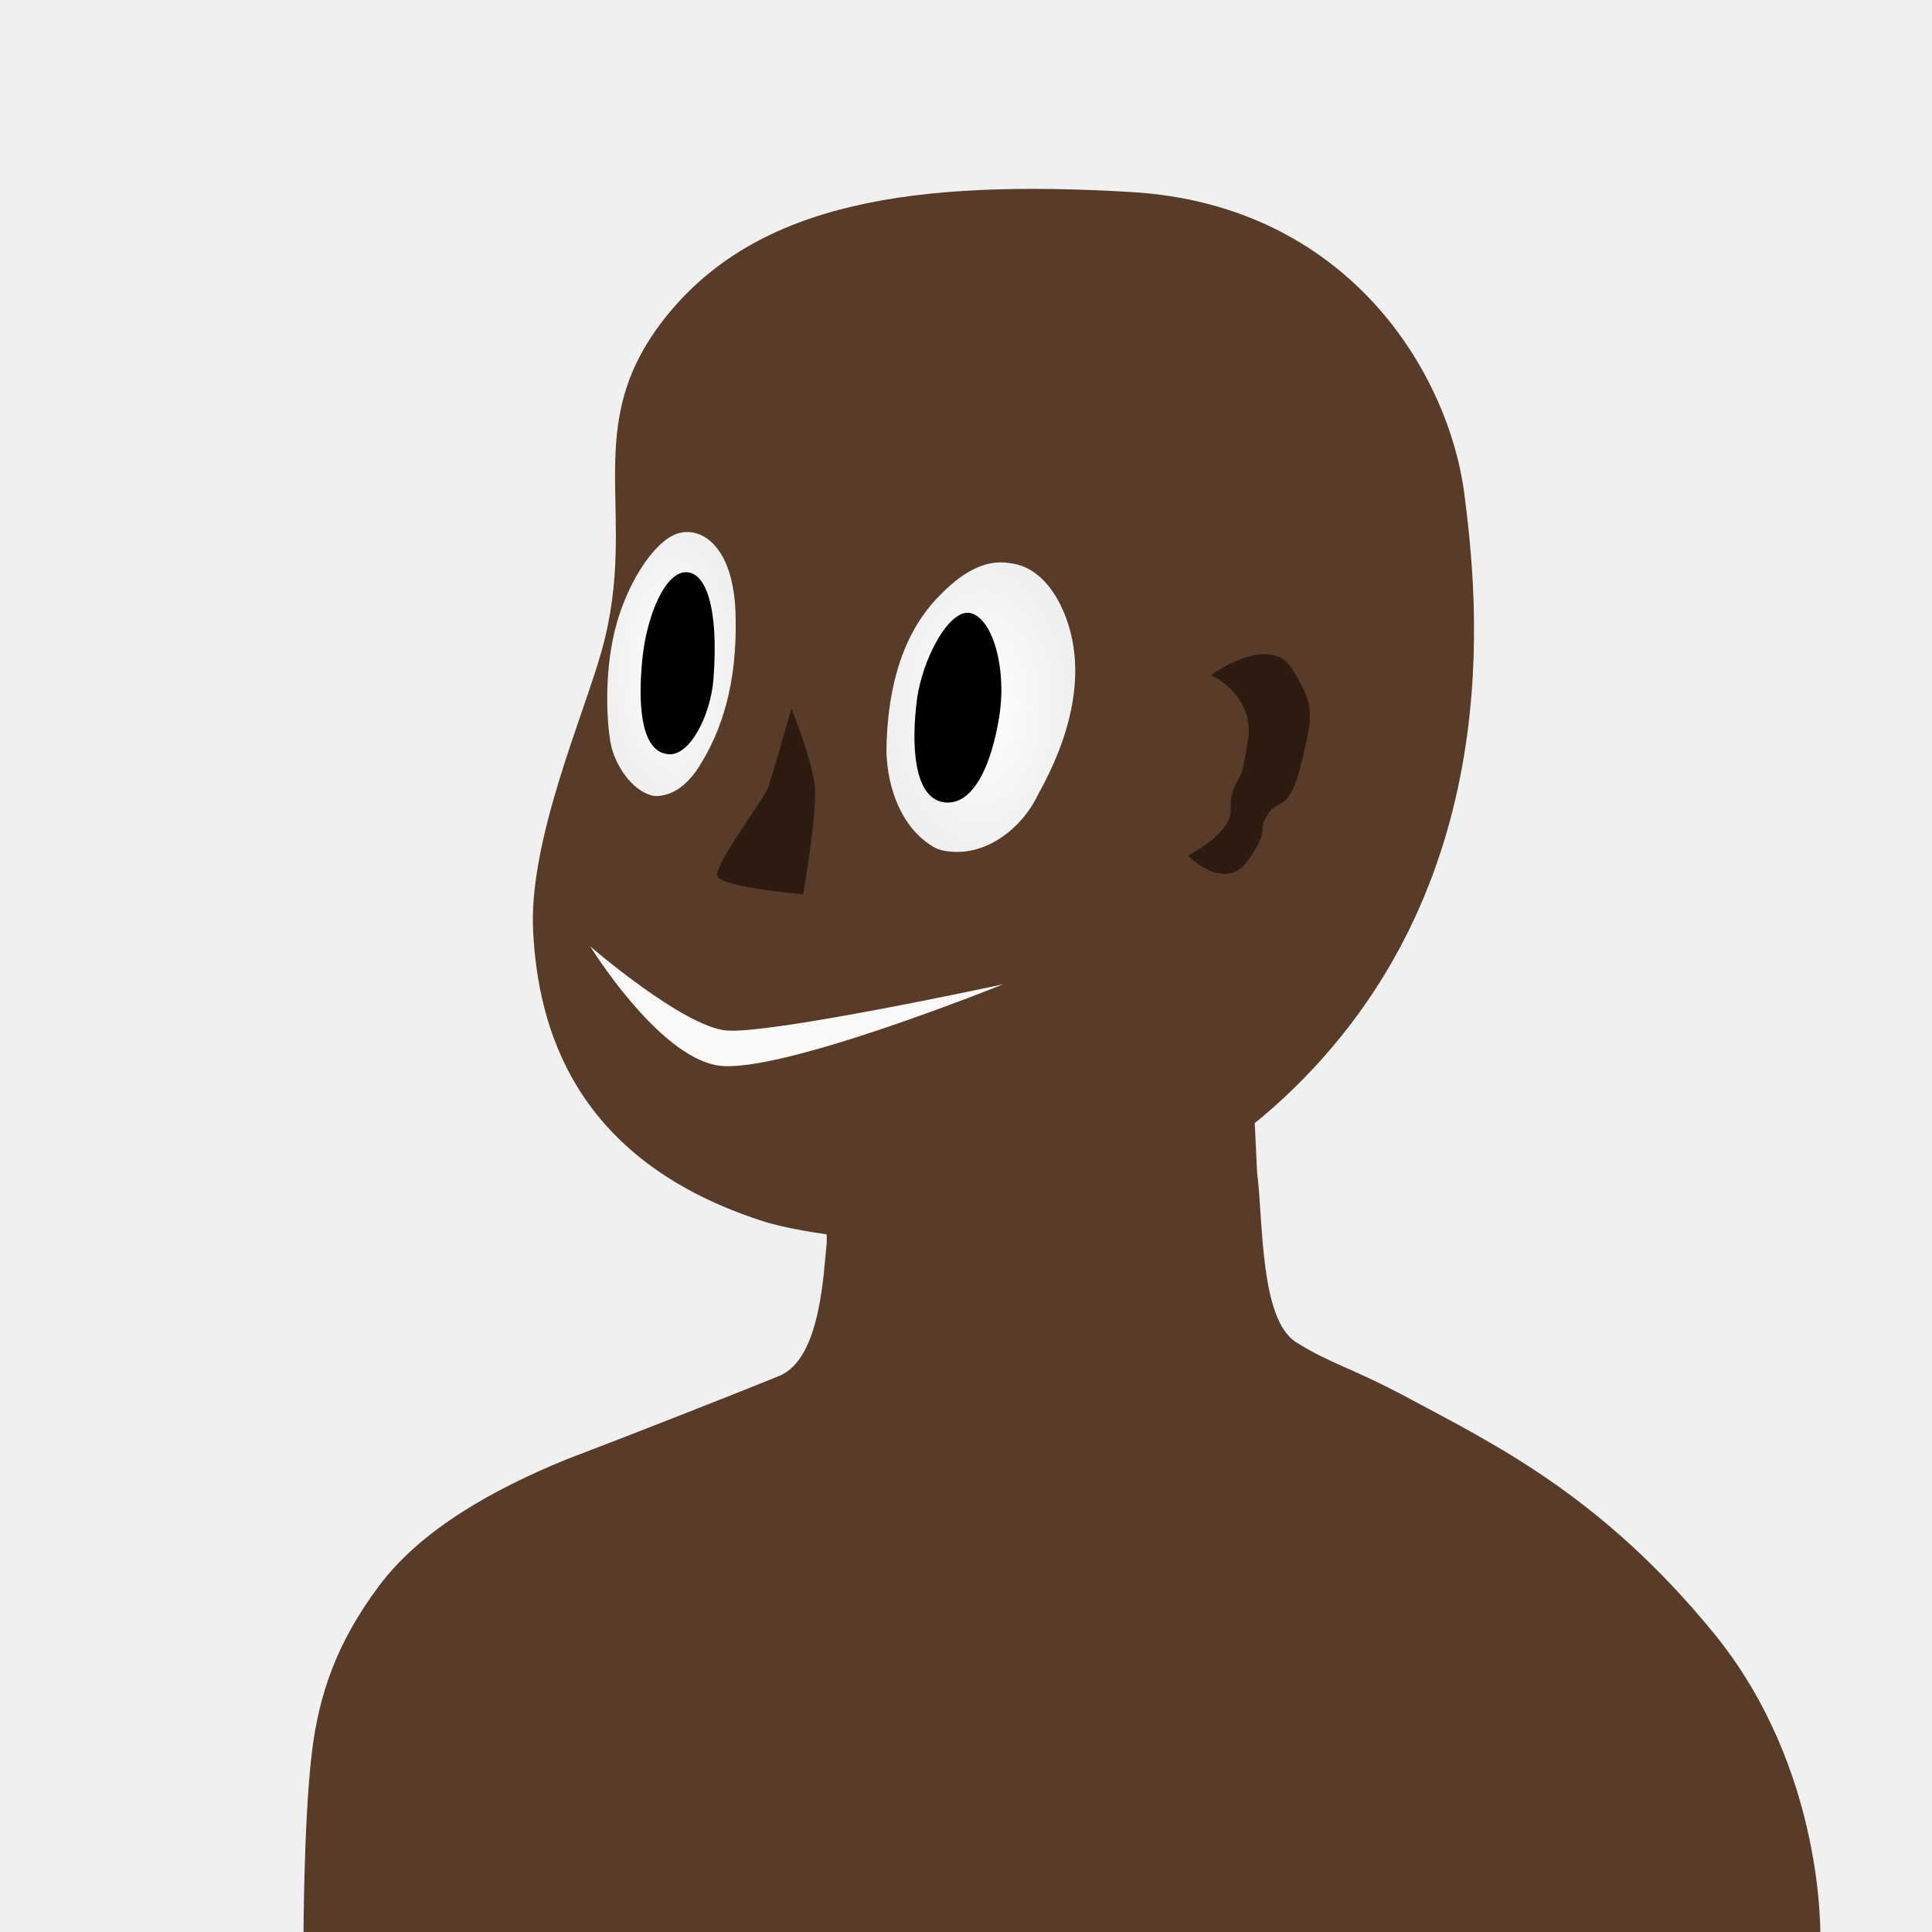
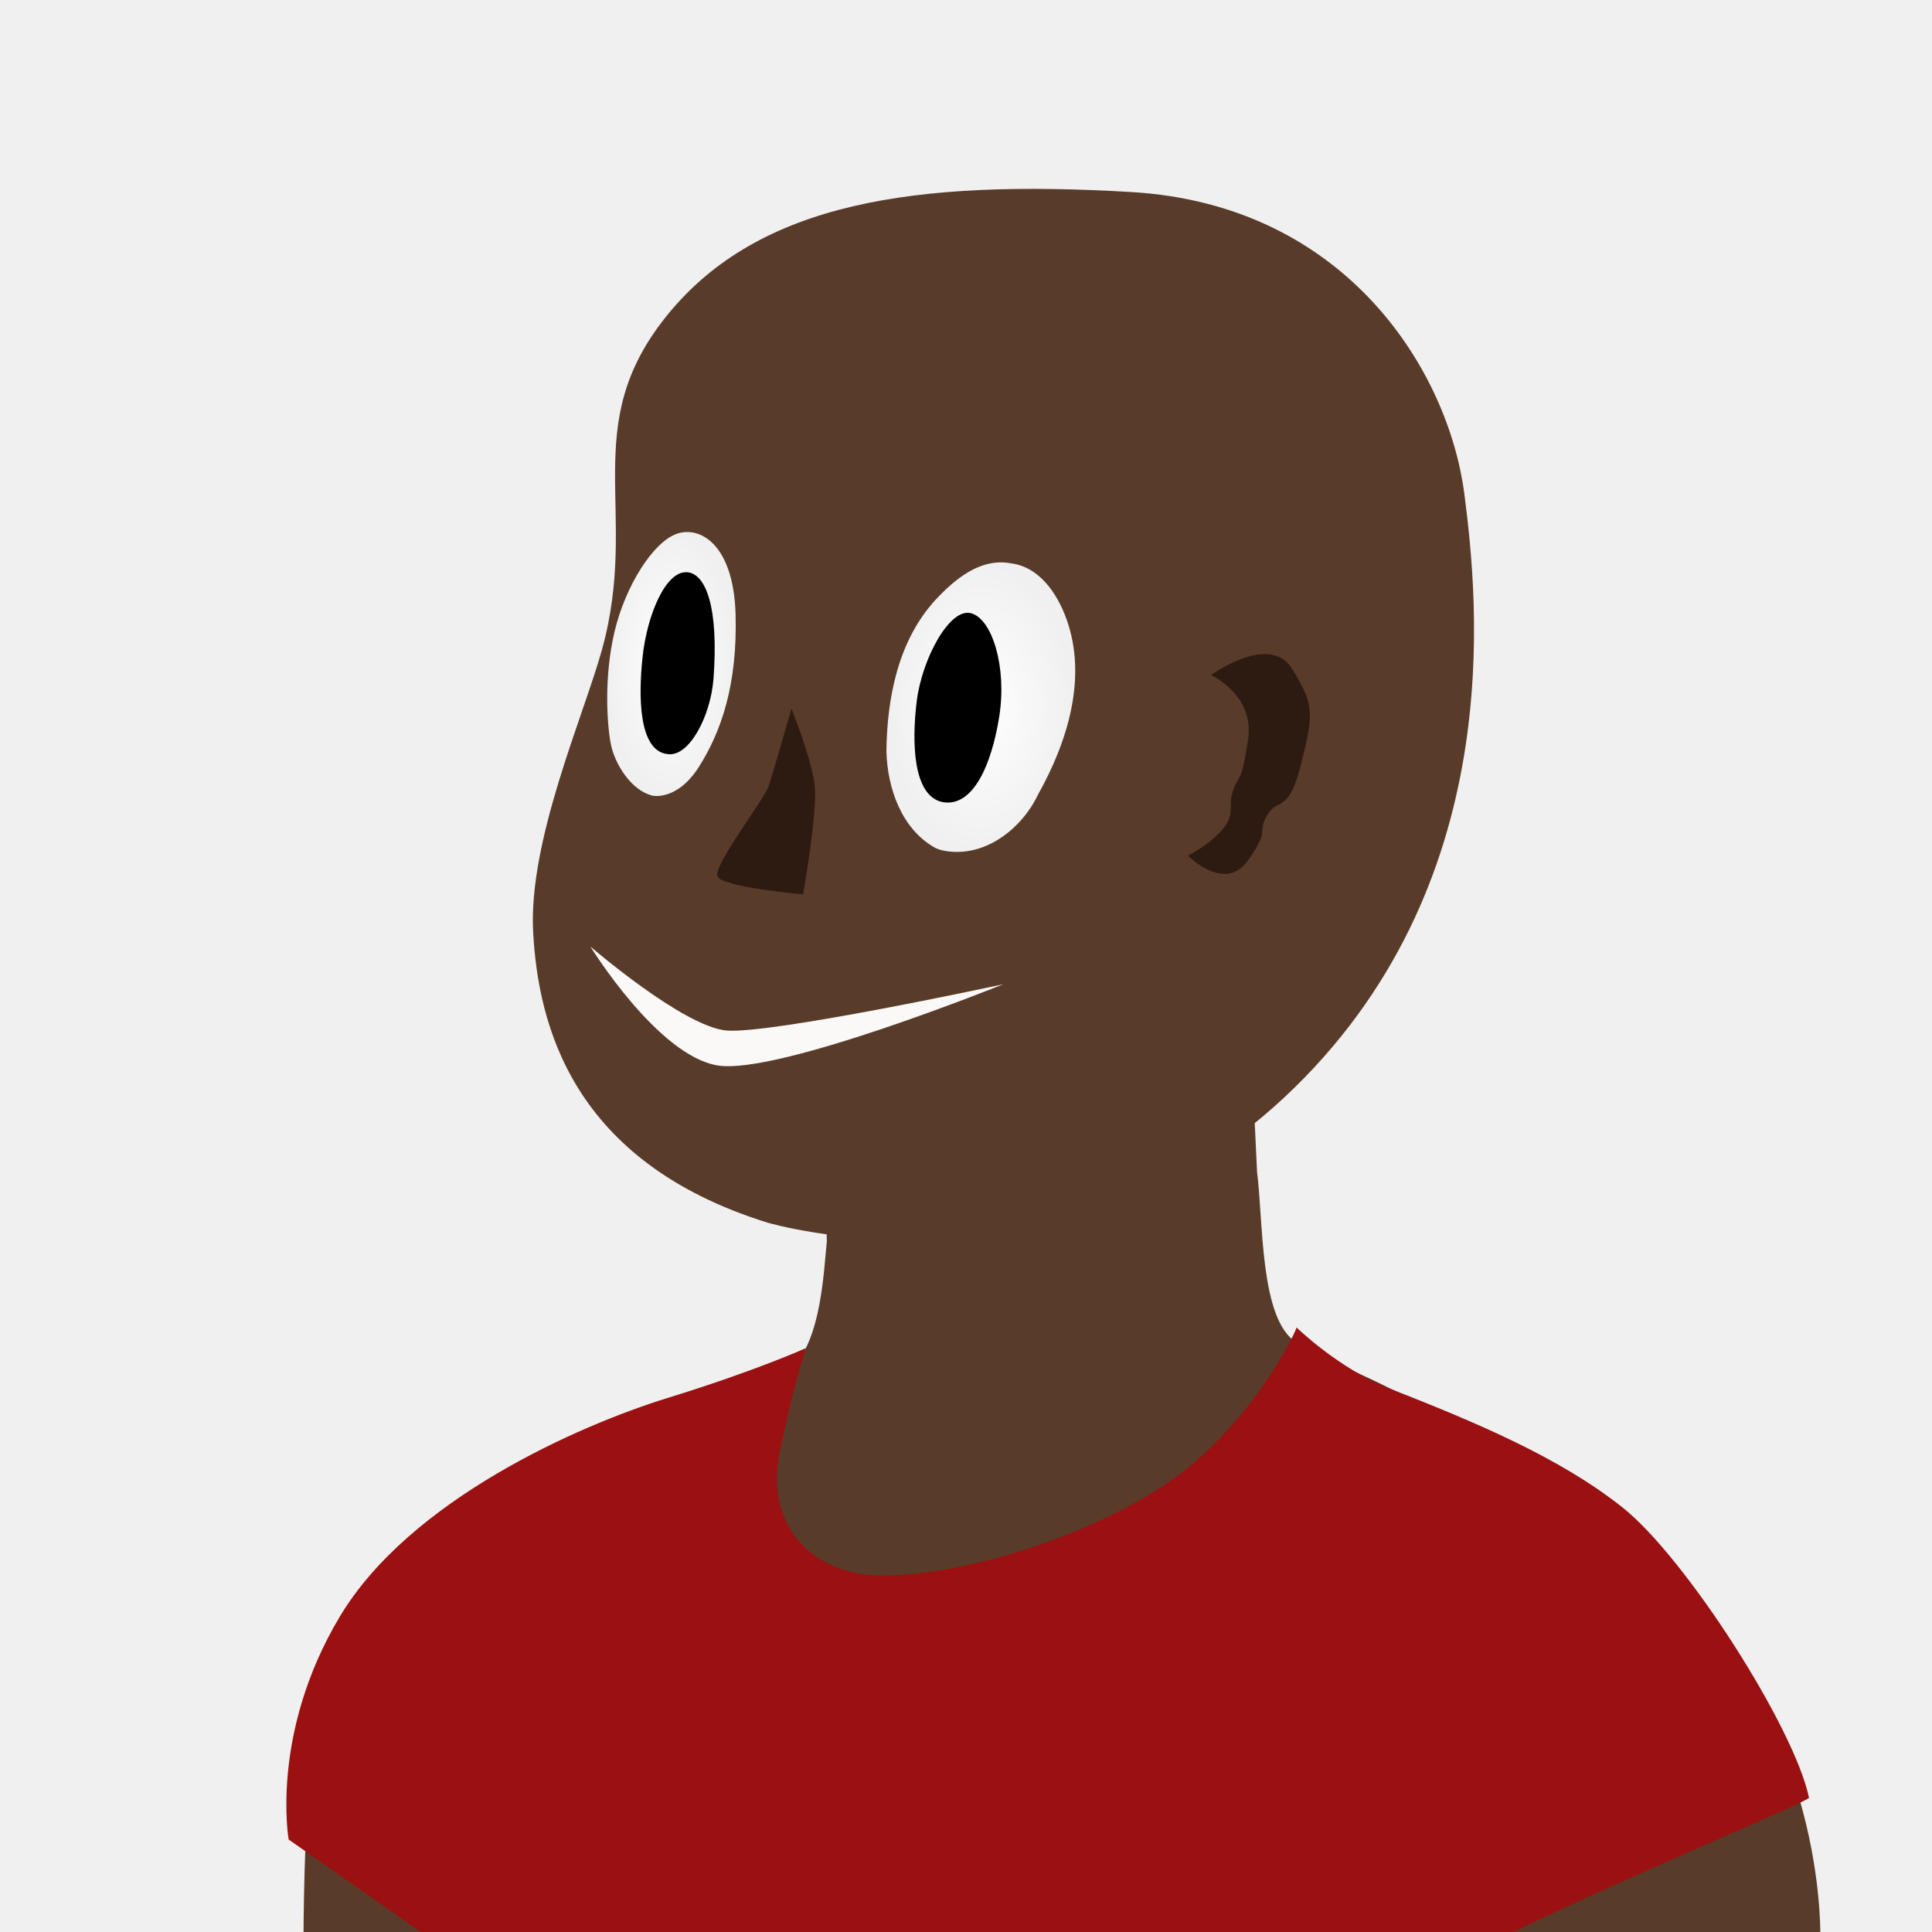
<svg xmlns="http://www.w3.org/2000/svg" version="1.1" baseProfile="basic" id="svg2" x="0px" y="0px" width="512px" height="512px" viewBox="0 0 512 512" xml:space="preserve">
  <path id="path3941" fill="#593B2A" d="M80.434,513.701h401.96c0,0,1.483-44.497-28.182-80.837  c-29.665-36.339-58.04-50.063-80.838-62.296c-15.202-8.157-20.707-9.093-29.851-14.833c-9.725-6.104-8.712-32.308-10.383-45.053  c-0.68-15.621-1.359-25.469-2.039-38.194l-114.581,26.885c0.946,10.058,2.535,21.443,2.596,29.665  c-0.862,7.763-1.485,31.057-12.607,35.598c-11.004,4.493-40.443,16.058-56.733,22.249c-19.165,7.876-38.156,18.457-49.317,33.373  c-11.35,15.167-15.957,28.963-17.799,44.126C80.456,482.519,80.434,513.701,80.434,513.701L80.434,513.701z" />
  <g id="g3945" transform="translate(-118.3199,249.629)">
    <radialGradient id="path3947_1_" cx="706.315" cy="693.227" r="25.014" gradientTransform="matrix(0.9591 0.0136 -0.0218 1.5334 -284.0486 -1134.817)" gradientUnits="userSpaceOnUse">
      <stop offset="0" style="stop-color:#FFFFFF" />
      <stop offset="1" style="stop-color:#F0F0F0" />
    </radialGradient>
    <path id="path3947" fill="url(#path3947_1_)" d="M368.677-24.147c10.586,1.896,20.422-5.815,24.773-14.983   c7.773-13.895,13.139-30.986,7.438-46.608c-2.434-6.667-7.192-13.764-14.845-14.629c-8.021-1.44-14.824,4.341-19.893,9.803   c-9.817,10.753-12.754,25.879-12.921,40.007c0.247,9.755,3.982,20.645,12.938,25.629C366.967-24.564,367.81-24.291,368.677-24.147   L368.677-24.147z" />
    <radialGradient id="path3949_1_" cx="615.869" cy="627.864" r="17.029" gradientTransform="matrix(1 0 0 2.0541 -319.5996 -1363.356)" gradientUnits="userSpaceOnUse">
      <stop offset="0" style="stop-color:#FFFFFF" />
      <stop offset="1" style="stop-color:#F0F0F0" />
    </radialGradient>
    <path id="path3949" fill="url(#path3949_1_)" d="M291.224-38.778c0,0,6.54,1.55,12.393-7.745   c5.853-9.294,10.154-21.687,9.64-40.274c-0.518-18.589-9.467-23.58-15.663-21.344c-6.196,2.237-13.425,13.599-16.353,25.646   c-2.926,12.049-2.064,24.957-1.031,30.121C281.241-47.212,285.544-40.155,291.224-38.778L291.224-38.778z" />
  </g>
  <g id="g3951" transform="translate(-118.3199,249.629)">
    <path id="path3953" d="M295.183-49.794c5.729,0.943,11.477-10.047,12.22-19.965c1.429-19.013-2.068-27.957-7.057-28.229   c-5.682-0.309-10.499,11.359-11.704,22.203S287.61-50.654,295.183-49.794L295.183-49.794z" />
    <path id="path3955" d="M368.16-37.056c7.918,1.378,12.908-9.639,14.975-22.72s-1.895-25.99-7.573-27.367   s-12.909,12.222-14.286,23.236S360.243-38.605,368.16-37.056L368.16-37.056z" />
  </g>
  <g id="g3957" transform="translate(-118.3199,249.629)">
    <path id="path3959" fill="#5E3B26" d="M328.057-61.842c0,0-3.931,13.925-6.063,20.6c-1.037,3.246-14.593,20.881-13.56,23.807   c1.032,2.928,22.72,4.819,22.72,4.819s3.786-21.515,3.099-28.571C333.565-48.243,328.057-61.842,328.057-61.842L328.057-61.842z" />
    <path id="path3961" fill="#5E3B26" d="M439.226-70.729c0,0,11.682,5.191,9.826,17.243c-1.854,12.051-2.225,8.528-3.894,13.163   c-1.668,4.636,0.741,6.119-2.781,10.383c-3.522,4.266-9.271,7.046-9.271,7.046s9.826,10.013,15.944,1.299   c6.118-8.715,2.226-6.86,5.006-11.866c2.781-5.006,5.748-0.187,9.085-13.721c3.338-13.534,3.522-15.573-2.41-25.216   C454.8-82.039,439.226-70.729,439.226-70.729L439.226-70.729z" />
  </g>
  <path id="path3963" fill="#FFFFFF" fill-opacity="0.965" d="M265.841,260.849c0,0-61.926,13.351-73.421,12.236  c-11.495-1.112-35.969-22.248-35.969-22.248s17.799,28.923,33.744,31.519C206.139,284.951,265.841,260.849,265.841,260.849z" />
  <path id="Face-8" fill="#593B2A" d="M203.334,323.991c0,0,76.873,22.928,136.889-33.042s51.355-132.38,47.878-159.814  c-4.117-32.467-31.021-76.873-88.337-80.245c-57.318-3.372-98.452,2.697-122.729,32.367c-24.275,29.671-7.305,52.202-17.532,89.012  c-4.86,17.494-19.556,50.574-18.207,74.851C142.644,271.395,151.41,307.808,203.334,323.991L203.334,323.991z" />
  <radialGradient id="path3786-5_1_" cx="469.683" cy="693.218" r="25.014" gradientTransform="matrix(0.9591 0.0136 -0.0218 1.5334 -175.4152 -881.9569)" gradientUnits="userSpaceOnUse">
    <stop offset="0" style="stop-color:#FFFFFF" />
    <stop offset="1" style="stop-color:#F0F0F0" />
  </radialGradient>
  <path id="path3786-5" fill="url(#path3786-5_1_)" d="M250.357,225.482c10.586,1.896,20.422-5.815,24.773-14.983  c7.773-13.895,13.139-30.986,7.438-46.608c-2.435-6.667-7.192-13.764-14.845-14.629c-8.021-1.44-14.824,4.341-19.893,9.803  c-9.817,10.753-12.754,25.879-12.921,40.007c0.247,9.755,3.982,20.645,12.938,25.629  C248.647,225.065,249.49,225.338,250.357,225.482L250.357,225.482z" />
  <radialGradient id="path3809-4_1_" cx="379.229" cy="627.862" r="17.029" gradientTransform="matrix(1 0 0 2.0541 -201.2798 -1113.721)" gradientUnits="userSpaceOnUse">
    <stop offset="0" style="stop-color:#FFFFFF" />
    <stop offset="1" style="stop-color:#F0F0F0" />
  </radialGradient>
  <path id="path3809-4" fill="url(#path3809-4_1_)" d="M172.904,210.851c0,0,6.54,1.55,12.393-7.745  c5.853-9.294,10.154-21.687,9.64-40.274c-0.518-18.589-9.467-23.58-15.663-21.344c-6.196,2.237-13.425,13.599-16.353,25.646  c-2.926,12.049-2.064,24.957-1.031,30.121C162.921,202.417,167.224,209.474,172.904,210.851L172.904,210.851z" />
  <path id="path3815-2" d="M176.863,199.835c5.729,0.943,11.476-10.047,12.22-19.965c1.429-19.013-2.068-27.957-7.057-28.229  c-5.682-0.309-10.499,11.359-11.704,22.203S169.29,198.975,176.863,199.835L176.863,199.835z" />
  <path id="path3817-1" d="M249.841,212.573c7.918,1.378,12.909-9.639,14.976-22.72c2.065-13.081-1.895-25.99-7.573-27.367  s-12.909,12.222-14.286,23.236S241.924,211.024,249.841,212.573L249.841,212.573z" />
  <path id="path3891-9" fill="#2D1B11" d="M209.737,187.787c0,0-3.931,13.925-6.063,20.6c-1.036,3.246-14.592,20.881-13.559,23.807  c1.032,2.928,22.72,4.819,22.72,4.819s3.786-21.515,3.099-28.571C215.245,201.386,209.737,187.787,209.737,187.787L209.737,187.787z  " />
  <path id="path3893-9" fill="#2D1B11" d="M320.906,178.9c0,0,11.682,5.191,9.826,17.243c-1.854,12.051-2.225,8.528-3.894,13.163  c-1.668,4.636,0.741,6.119-2.781,10.383c-3.522,4.266-9.271,7.046-9.271,7.046s9.826,10.013,15.944,1.299  c6.118-8.715,2.225-6.86,5.006-11.866s5.748-0.187,9.085-13.721c3.338-13.534,3.522-15.573-2.41-25.216  C336.48,167.59,320.906,178.9,320.906,178.9L320.906,178.9z" />
  <path id="Mouth-0" fill="#FFFFFF" fill-opacity="0.965" d="M265.841,260.849c0,0-61.926,13.351-73.421,12.236  c-11.495-1.112-35.969-22.248-35.969-22.248s17.799,28.923,33.744,31.519C206.139,284.951,265.841,260.849,265.841,260.849z" />
+   <path id="path3973" fill="#9B1010" d="M76.5,487.5   c0,0-5-28,13.5-59s63.392-50.771,87.03-58.062c23.47-7.237,36.53-13.172,36.53-13.172s-3.277,9.646-6.939,27.556   C202.589,404.546,215.5,417,232.5,417.5s48.744-6.983,73.854-22.5c24.494-15.139,37.432-42.771,37.237-43.207   c0,0,11.208,10.894,24.247,16.01c23.029,9.036,45.358,18.337,62.161,31.697c16.899,13.438,45.612,58.529,49.4,76.916   c0.195,0.947-53.109,22.959-81.4,37.084L113,513L76.5,487.5z" />
</svg>
